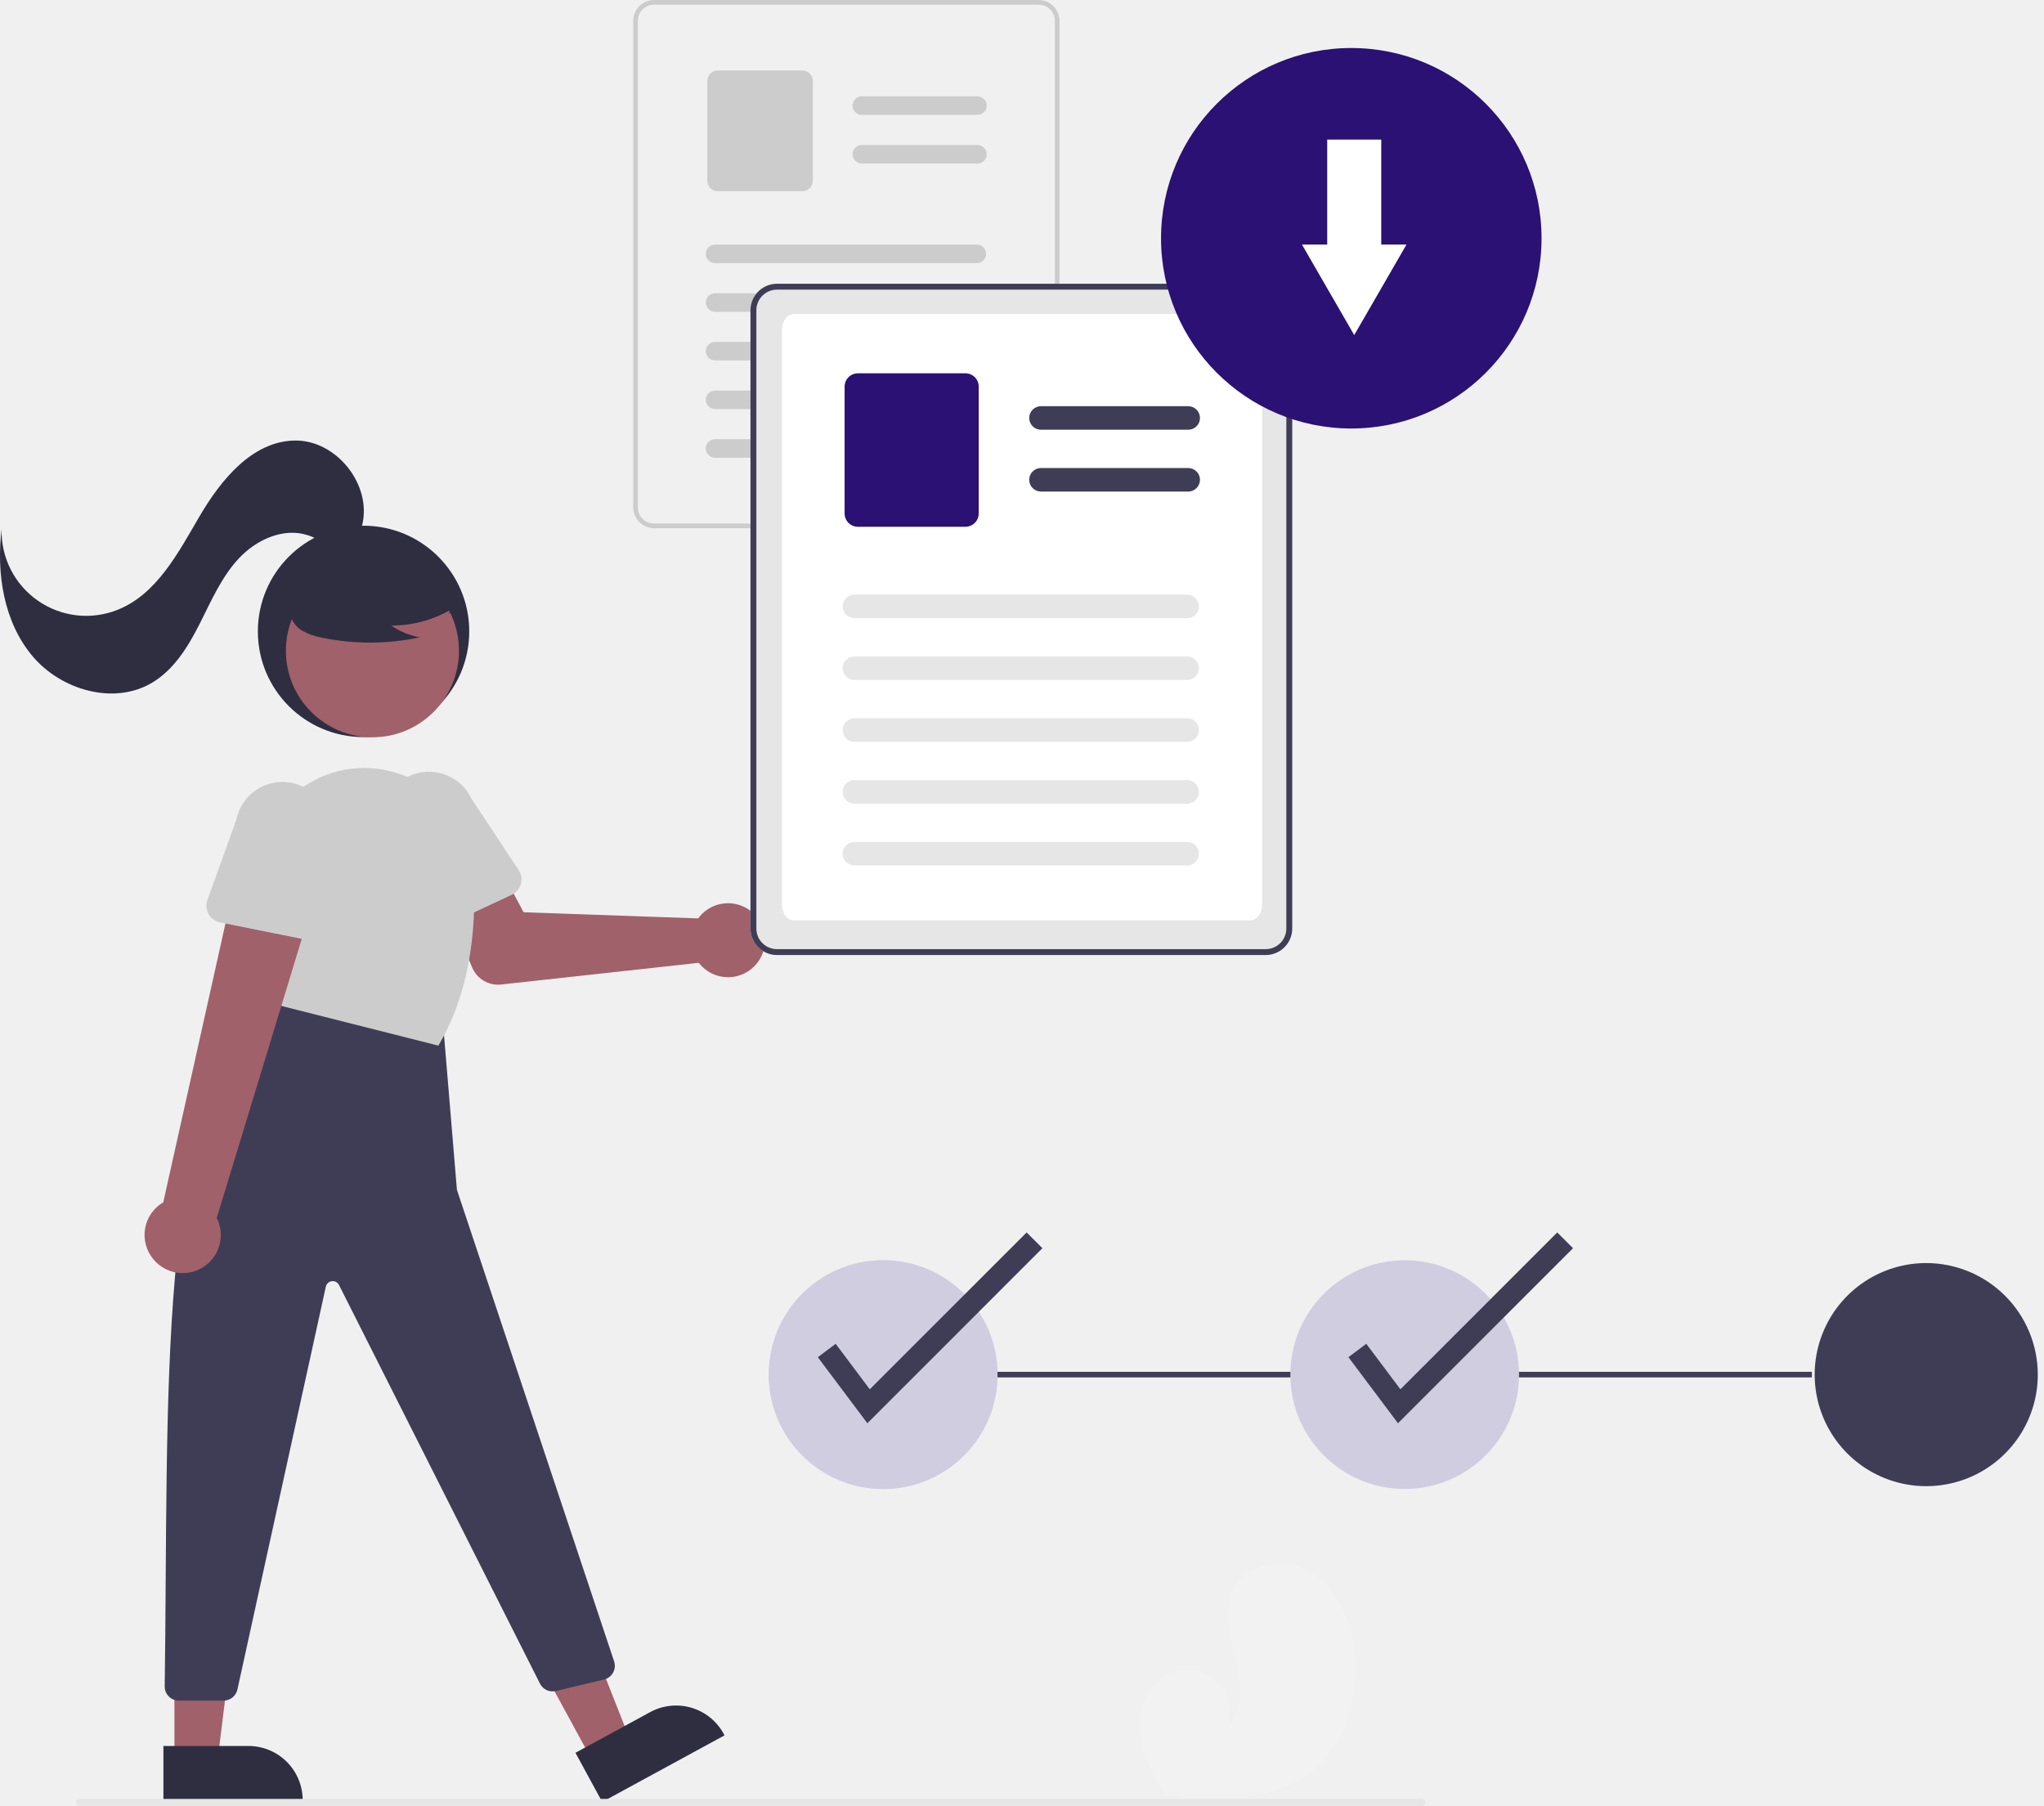
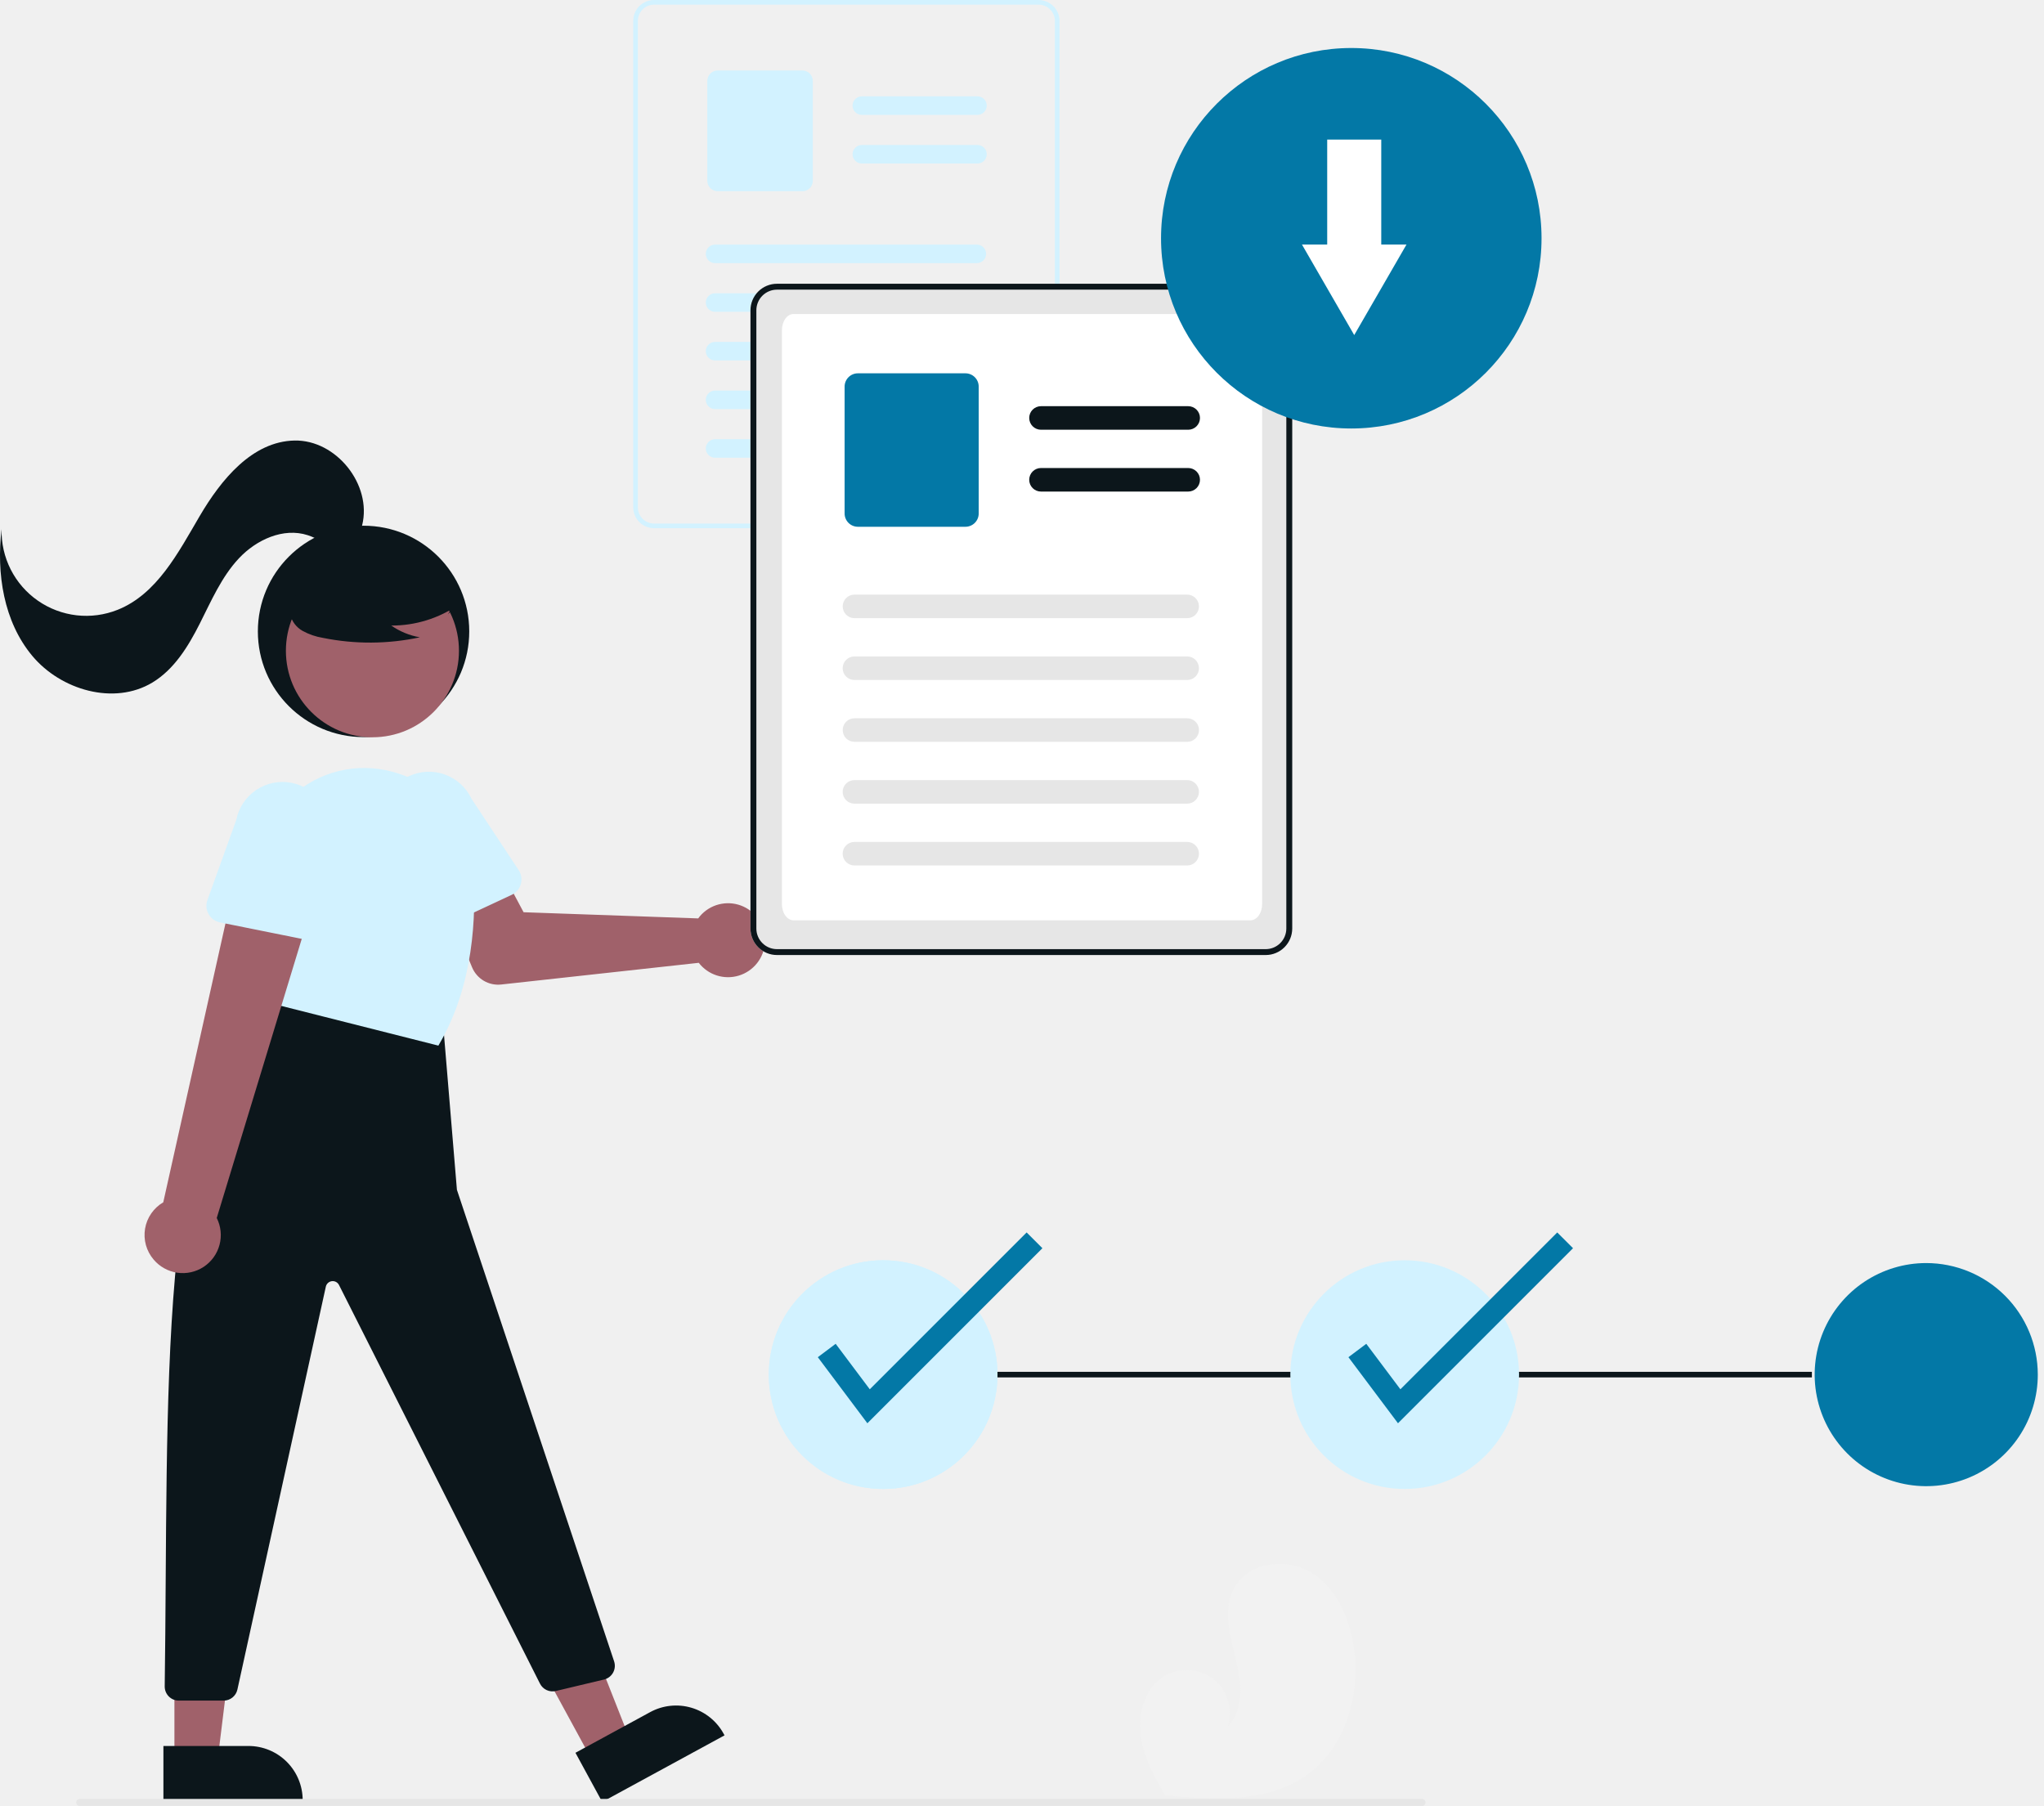
<svg xmlns="http://www.w3.org/2000/svg" width="335" height="296" viewBox="0 0 335 296" fill="none">
  <g clip-path="url(#clip0)">
-     <path d="M59.584 120.81C69.151 120.81 76.907 113.054 76.907 103.487C76.907 93.92 69.151 86.165 59.584 86.165C50.017 86.165 42.262 93.92 42.262 103.487C42.262 113.054 50.017 120.81 59.584 120.81Z" fill="#2F2E41" />
+     <path d="M59.584 120.81C69.151 120.81 76.907 113.054 76.907 103.487C76.907 93.92 69.151 86.165 59.584 86.165C50.017 86.165 42.262 93.92 42.262 103.487C42.262 113.054 50.017 120.81 59.584 120.81Z" fill="#0C161B" />
    <path d="M61.039 120.842C68.872 120.842 75.221 114.493 75.221 106.661C75.221 98.828 68.872 92.479 61.039 92.479C53.207 92.479 46.857 98.828 46.857 106.661C46.857 114.493 53.207 120.842 61.039 120.842Z" fill="#A0616A" />
    <path d="M115.05 149.798C114.824 150.025 114.618 150.269 114.431 150.528L85.813 149.517L82.539 143.378L72.63 147.107L77.368 158.54C77.751 159.464 78.423 160.238 79.283 160.747C80.143 161.256 81.146 161.472 82.139 161.363L114.524 157.807C115.276 158.782 116.308 159.505 117.481 159.879C118.654 160.253 119.913 160.261 121.091 159.902C122.269 159.543 123.309 158.833 124.074 157.868C124.839 156.903 125.292 155.728 125.373 154.5C125.453 153.271 125.158 152.047 124.526 150.99C123.894 149.933 122.955 149.094 121.835 148.584C120.714 148.074 119.464 147.917 118.252 148.135C117.04 148.352 115.923 148.933 115.05 149.801V149.798Z" fill="#A0616A" />
-     <path d="M68.818 152.627C68.453 152.464 68.128 152.224 67.865 151.923C67.601 151.622 67.406 151.268 67.292 150.885L63.307 137.507C62.874 136.589 62.627 135.595 62.578 134.581C62.53 133.568 62.682 132.554 63.025 131.599C63.368 130.644 63.897 129.766 64.579 129.015C65.262 128.264 66.087 127.656 67.005 127.223C67.923 126.791 68.918 126.544 69.931 126.497C70.945 126.449 71.958 126.602 72.913 126.946C73.868 127.29 74.746 127.819 75.496 128.503C76.246 129.186 76.854 130.011 77.285 130.929L85.007 142.613C85.227 142.947 85.373 143.324 85.434 143.719C85.496 144.114 85.472 144.517 85.363 144.902C85.254 145.287 85.064 145.643 84.805 145.948C84.546 146.253 84.225 146.498 83.863 146.667L71.136 152.608C70.774 152.777 70.38 152.866 69.98 152.869C69.58 152.872 69.184 152.789 68.82 152.625L68.818 152.627Z" fill="#CCCCCC" />
+     <path d="M68.818 152.627C68.453 152.464 68.128 152.224 67.865 151.923C67.601 151.622 67.406 151.268 67.292 150.885L63.307 137.507C62.874 136.589 62.627 135.595 62.578 134.581C62.53 133.568 62.682 132.554 63.025 131.599C63.368 130.644 63.897 129.766 64.579 129.015C65.262 128.264 66.087 127.656 67.005 127.223C67.923 126.791 68.918 126.544 69.931 126.497C70.945 126.449 71.958 126.602 72.913 126.946C73.868 127.29 74.746 127.819 75.496 128.503C76.246 129.186 76.854 130.011 77.285 130.929L85.007 142.613C85.227 142.947 85.373 143.324 85.434 143.719C85.496 144.114 85.472 144.517 85.363 144.902C85.254 145.287 85.064 145.643 84.805 145.948C84.546 146.253 84.225 146.498 83.863 146.667L71.136 152.608C70.774 152.777 70.38 152.866 69.98 152.869C69.58 152.872 69.184 152.789 68.82 152.625L68.818 152.627Z" fill="#D2F2FF" />
    <path d="M97.004 288.451L103.222 285.067L93.126 259.474L83.95 264.469L97.004 288.451Z" fill="#A0616A" />
-     <path d="M94.314 287.284L106.558 280.619C107.582 280.061 108.707 279.71 109.867 279.587C111.027 279.464 112.2 279.57 113.319 279.901C114.438 280.231 115.481 280.778 116.389 281.511C117.296 282.245 118.05 283.149 118.608 284.174L118.608 284.174L118.746 284.428L98.698 295.341L94.314 287.284Z" fill="#2F2E41" />
+     <path d="M94.314 287.284L106.558 280.619C107.582 280.061 108.707 279.71 109.867 279.587C111.027 279.464 112.2 279.57 113.319 279.901C114.438 280.231 115.481 280.778 116.389 281.511C117.296 282.245 118.05 283.149 118.608 284.174L118.608 284.174L118.746 284.428L98.698 295.341L94.314 287.284Z" fill="#0C161B" />
    <path d="M28.588 288.479H35.666L39.035 261.174H28.583L28.588 288.479Z" fill="#A0616A" />
-     <path d="M26.782 286.168H40.724C43.08 286.168 45.339 287.104 47.005 288.77C48.672 290.436 49.608 292.696 49.608 295.052V295.342H26.782L26.782 286.168Z" fill="#2F2E41" />
-     <path d="M72.576 167.294L74.886 195.01L100.65 272.3C100.843 272.882 100.798 273.516 100.524 274.064C100.25 274.612 99.77 275.028 99.189 275.222C99.124 275.243 99.059 275.262 98.993 275.278L91.097 277.158C90.591 277.278 90.06 277.225 89.588 277.006C89.117 276.786 88.733 276.415 88.499 275.95L55.561 210.612C55.454 210.399 55.283 210.224 55.073 210.112C54.862 210 54.623 209.956 54.386 209.986C54.149 210.016 53.928 210.118 53.752 210.279C53.576 210.439 53.454 210.651 53.402 210.884L38.909 276.918C38.796 277.432 38.511 277.893 38.101 278.222C37.691 278.552 37.18 278.732 36.653 278.732H29.305C29.002 278.733 28.702 278.674 28.422 278.558C28.142 278.443 27.888 278.274 27.674 278.06C27.459 277.846 27.289 277.593 27.172 277.313C27.056 277.033 26.996 276.734 26.995 276.431C26.995 276.418 26.995 276.405 26.995 276.391C27.669 230.602 25.448 178.431 43.126 170.178L46.013 162.672L72.576 167.294Z" fill="#3F3D56" />
-     <path d="M45.184 164.638L42.208 146.636C41.715 143.683 41.973 140.655 42.959 137.828C43.945 135.002 45.626 132.47 47.848 130.465C50.02 128.478 52.657 127.071 55.516 126.372C58.375 125.674 61.364 125.706 64.207 126.466C64.376 126.511 64.545 126.558 64.714 126.605C68.212 127.607 71.318 129.659 73.612 132.483C75.907 135.306 77.28 138.766 77.545 142.395C78.114 150.213 77.603 161.556 71.957 171.191L71.847 171.378L45.184 164.638Z" fill="#CCCCCC" />
-     <path d="M75.147 99.123C71.907 101.357 68.06 102.546 64.124 102.53C65.528 103.503 67.126 104.161 68.809 104.457C63.576 105.58 58.167 105.61 52.922 104.547C51.756 104.36 50.631 103.973 49.596 103.404C49.08 103.116 48.631 102.723 48.278 102.25C47.924 101.777 47.674 101.235 47.543 100.659C47.197 98.667 48.746 96.858 50.359 95.639C52.828 93.801 55.674 92.535 58.692 91.931C61.711 91.328 64.825 91.404 67.811 92.152C69.76 92.656 71.713 93.507 72.979 95.073C74.245 96.639 74.621 99.052 73.414 100.665L75.147 99.123Z" fill="#2F2E41" />
-     <path d="M59.357 86.079C61.001 79.439 55.109 72.066 48.27 72.204C41.334 72.345 36.229 78.614 32.72 84.598C29.211 90.582 25.725 97.369 19.284 99.946C17.152 100.798 14.842 101.109 12.561 100.849C10.28 100.589 8.099 99.767 6.214 98.457C4.328 97.147 2.797 95.39 1.758 93.342C0.719 91.295 0.205 89.022 0.261 86.726C-0.606 93.998 0.594 101.866 5.284 107.49C9.974 113.115 18.699 115.649 24.974 111.869C28.554 109.71 30.846 105.958 32.733 102.227C34.621 98.495 36.3 94.559 39.16 91.507C42.02 88.456 46.443 86.431 50.423 87.714C52.003 88.224 53.421 89.216 55.053 89.519C56.686 89.823 58.741 89.046 58.964 87.401L59.357 86.079Z" fill="#2F2E41" />
-     <path d="M25.174 206.438C24.585 205.748 24.155 204.937 23.913 204.063C23.672 203.189 23.625 202.272 23.776 201.378C23.927 200.484 24.272 199.634 24.788 198.888C25.303 198.141 25.975 197.517 26.758 197.059L39.059 141.915L51.539 147.038L35.523 199.629C36.21 200.995 36.371 202.566 35.975 204.043C35.58 205.519 34.656 206.799 33.379 207.64C32.102 208.48 30.56 208.822 29.047 208.6C27.535 208.378 26.156 207.609 25.174 206.438V206.438Z" fill="#A0616A" />
-     <path d="M34.187 149.827C33.99 149.479 33.871 149.092 33.837 148.693C33.804 148.295 33.857 147.894 33.993 147.517L38.723 134.384C39.121 132.374 40.302 130.605 42.004 129.466C43.707 128.326 45.792 127.91 47.802 128.308C49.811 128.706 51.581 129.887 52.72 131.589C53.859 133.292 54.276 135.377 53.878 137.387V137.387L53.159 151.373C53.138 151.772 53.032 152.162 52.847 152.516C52.662 152.871 52.403 153.181 52.087 153.426C51.772 153.672 51.407 153.846 51.018 153.937C50.629 154.029 50.225 154.036 49.833 153.957L36.062 151.185C35.67 151.106 35.299 150.944 34.976 150.709C34.652 150.474 34.383 150.173 34.187 149.824L34.187 149.827Z" fill="#CCCCCC" />
-     <path d="M173.388 2.113C173.126 1.491 172.687 0.959 172.126 0.583C171.565 0.208 170.906 0.005 170.23 0H107.199C106.293 0 105.424 0.361 104.784 1.001C104.143 1.642 103.783 2.511 103.783 3.417V83.155C103.783 84.061 104.143 84.93 104.784 85.57C105.424 86.211 106.293 86.571 107.199 86.571H170.23C171.136 86.57 172.005 86.21 172.645 85.569C173.286 84.929 173.646 84.061 173.647 83.155V3.418C173.649 2.97 173.56 2.526 173.388 2.113ZM172.888 83.154C172.887 83.858 172.607 84.533 172.109 85.031C171.611 85.529 170.936 85.809 170.232 85.81H107.199C106.495 85.81 105.819 85.531 105.321 85.032C104.823 84.534 104.543 83.859 104.543 83.154V3.418C104.544 2.714 104.825 2.039 105.323 1.541C105.82 1.043 106.495 0.763 107.199 0.762H170.23C170.762 0.764 171.28 0.924 171.72 1.223C172.159 1.521 172.5 1.943 172.698 2.436C172.736 2.534 172.77 2.634 172.798 2.736C172.858 2.959 172.889 3.19 172.889 3.422L172.888 83.154Z" fill="#CCCCCC" />
-     <path d="M160.233 18.827H141.247C140.844 18.827 140.458 18.667 140.173 18.382C139.888 18.098 139.728 17.711 139.728 17.308C139.728 16.905 139.888 16.519 140.173 16.234C140.458 15.95 140.844 15.789 141.247 15.789H160.232C160.63 15.797 161.009 15.961 161.287 16.245C161.566 16.529 161.722 16.91 161.722 17.308C161.722 17.706 161.566 18.088 161.287 18.372C161.009 18.656 160.63 18.82 160.232 18.827H160.233Z" fill="#CCCCCC" />
-     <path d="M160.233 26.801H141.247C140.844 26.801 140.458 26.641 140.173 26.357C139.888 26.072 139.728 25.685 139.728 25.282C139.728 24.88 139.888 24.493 140.173 24.208C140.458 23.924 140.844 23.764 141.247 23.764H160.232C160.63 23.771 161.009 23.935 161.287 24.219C161.566 24.503 161.722 24.885 161.722 25.282C161.722 25.68 161.566 26.062 161.287 26.346C161.009 26.63 160.63 26.794 160.232 26.801H160.233Z" fill="#CCCCCC" />
-     <path d="M131.508 31.341H117.631C117.178 31.341 116.744 31.161 116.424 30.841C116.103 30.52 115.923 30.086 115.923 29.633V13.26C115.923 12.807 116.103 12.373 116.424 12.053C116.744 11.732 117.178 11.552 117.631 11.552H131.508C131.961 11.552 132.396 11.733 132.716 12.053C133.036 12.373 133.216 12.807 133.217 13.26V29.633C133.216 30.086 133.036 30.52 132.716 30.841C132.396 31.161 131.961 31.341 131.508 31.341V31.341Z" fill="#CCCCCC" />
-     <path d="M160.1 43.128H117.194C116.791 43.128 116.405 42.968 116.12 42.684C115.835 42.399 115.675 42.012 115.675 41.609C115.675 41.207 115.835 40.82 116.12 40.535C116.405 40.251 116.791 40.091 117.194 40.091H160.1C160.503 40.091 160.89 40.251 161.174 40.535C161.459 40.82 161.619 41.207 161.619 41.609C161.619 42.012 161.459 42.399 161.174 42.684C160.89 42.968 160.503 43.128 160.1 43.128V43.128Z" fill="#CCCCCC" />
-     <path d="M160.1 51.105H117.194C116.791 51.105 116.405 50.945 116.12 50.66C115.835 50.375 115.675 49.989 115.675 49.586C115.675 49.183 115.835 48.797 116.12 48.512C116.405 48.227 116.791 48.067 117.194 48.067H160.1C160.503 48.067 160.89 48.227 161.174 48.512C161.459 48.797 161.619 49.183 161.619 49.586C161.619 49.989 161.459 50.375 161.174 50.66C160.89 50.945 160.503 51.105 160.1 51.105Z" fill="#CCCCCC" />
-     <path d="M160.1 59.076H117.194C116.791 59.076 116.405 58.916 116.12 58.631C115.835 58.346 115.675 57.96 115.675 57.557C115.675 57.154 115.835 56.768 116.12 56.483C116.405 56.198 116.791 56.038 117.194 56.038H160.1C160.503 56.038 160.89 56.198 161.174 56.483C161.459 56.768 161.619 57.154 161.619 57.557C161.619 57.96 161.459 58.346 161.174 58.631C160.89 58.916 160.503 59.076 160.1 59.076V59.076Z" fill="#CCCCCC" />
-     <path d="M160.1 67.052H117.194C116.791 67.052 116.405 66.892 116.12 66.607C115.835 66.322 115.675 65.936 115.675 65.533C115.675 65.13 115.835 64.744 116.12 64.459C116.405 64.174 116.791 64.014 117.194 64.014H160.1C160.503 64.014 160.89 64.174 161.174 64.459C161.459 64.744 161.619 65.13 161.619 65.533C161.619 65.936 161.459 66.322 161.174 66.607C160.89 66.892 160.503 67.052 160.1 67.052V67.052Z" fill="#CCCCCC" />
-     <path d="M160.1 75.024H117.194C116.791 75.024 116.405 74.864 116.12 74.579C115.835 74.294 115.675 73.908 115.675 73.505C115.675 73.102 115.835 72.716 116.12 72.431C116.405 72.146 116.791 71.986 117.194 71.986H160.1C160.503 71.986 160.89 72.146 161.174 72.431C161.459 72.716 161.619 73.102 161.619 73.505C161.619 73.908 161.459 74.294 161.174 74.579C160.89 74.864 160.503 75.024 160.1 75.024Z" fill="#CCCCCC" />
+     <path d="M26.782 286.168H40.724C43.08 286.168 45.339 287.104 47.005 288.77C48.672 290.436 49.608 292.696 49.608 295.052V295.342H26.782L26.782 286.168Z" fill="#0C161B" />
+     <path d="M72.576 167.294L74.886 195.01L100.65 272.3C100.843 272.882 100.798 273.516 100.524 274.064C100.25 274.612 99.77 275.028 99.189 275.222C99.124 275.243 99.059 275.262 98.993 275.278L91.097 277.158C90.591 277.278 90.06 277.225 89.588 277.006C89.117 276.786 88.733 276.415 88.499 275.95L55.561 210.612C55.454 210.399 55.283 210.224 55.073 210.112C54.862 210 54.623 209.956 54.386 209.986C54.149 210.016 53.928 210.118 53.752 210.279C53.576 210.439 53.454 210.651 53.402 210.884L38.909 276.918C38.796 277.432 38.511 277.893 38.101 278.222C37.691 278.552 37.18 278.732 36.653 278.732H29.305C29.002 278.733 28.702 278.674 28.422 278.558C28.142 278.443 27.888 278.274 27.674 278.06C27.459 277.846 27.289 277.593 27.172 277.313C27.056 277.033 26.996 276.734 26.995 276.431C26.995 276.418 26.995 276.405 26.995 276.391C27.669 230.602 25.448 178.431 43.126 170.178L46.013 162.672L72.576 167.294Z" fill="#0C161B" />
+     <path d="M45.184 164.638L42.208 146.636C41.715 143.683 41.973 140.655 42.959 137.828C43.945 135.002 45.626 132.47 47.848 130.465C50.02 128.478 52.657 127.071 55.516 126.372C58.375 125.674 61.364 125.706 64.207 126.466C64.376 126.511 64.545 126.558 64.714 126.605C68.212 127.607 71.318 129.659 73.612 132.483C75.907 135.306 77.28 138.766 77.545 142.395C78.114 150.213 77.603 161.556 71.957 171.191L71.847 171.378L45.184 164.638Z" fill="#D2F2FF" />
+     <path d="M75.147 99.123C71.907 101.357 68.06 102.546 64.124 102.53C65.528 103.503 67.126 104.161 68.809 104.457C63.576 105.58 58.167 105.61 52.922 104.547C51.756 104.36 50.631 103.973 49.596 103.404C49.08 103.116 48.631 102.723 48.278 102.25C47.924 101.777 47.674 101.235 47.543 100.659C47.197 98.667 48.746 96.858 50.359 95.639C52.828 93.801 55.674 92.535 58.692 91.931C61.711 91.328 64.825 91.404 67.811 92.152C69.76 92.656 71.713 93.507 72.979 95.073C74.245 96.639 74.621 99.052 73.414 100.665L75.147 99.123Z" fill="#0C161B" />
+     <path d="M59.357 86.079C61.001 79.439 55.109 72.066 48.27 72.204C41.334 72.345 36.229 78.614 32.72 84.598C29.211 90.582 25.725 97.369 19.284 99.946C17.152 100.798 14.842 101.109 12.561 100.849C10.28 100.589 8.099 99.767 6.214 98.457C4.328 97.147 2.797 95.39 1.758 93.342C0.719 91.295 0.205 89.022 0.261 86.726C-0.606 93.998 0.594 101.866 5.284 107.49C9.974 113.115 18.699 115.649 24.974 111.869C28.554 109.71 30.846 105.958 32.733 102.227C34.621 98.495 36.3 94.559 39.16 91.507C42.02 88.456 46.443 86.431 50.423 87.714C52.003 88.224 53.421 89.216 55.053 89.519C56.686 89.823 58.741 89.046 58.964 87.401L59.357 86.079Z" fill="#0C161B" />
+     <path d="M25.174 206.438C24.585 205.748 24.155 204.937 23.913 204.063C23.672 203.189 23.625 202.272 23.776 201.378C23.927 200.484 24.272 199.634 24.788 198.888C25.303 198.141 25.975 197.517 26.758 197.059L39.059 141.915L51.539 147.038L35.523 199.629C36.21 200.995 36.371 202.566 35.975 204.043C35.58 205.519 34.656 206.799 33.379 207.64C32.102 208.48 30.56 208.822 29.047 208.6C27.535 208.378 26.156 207.609 25.174 206.438Z" fill="#A0616A" />
+     <path d="M34.187 149.827C33.99 149.479 33.871 149.092 33.837 148.693C33.804 148.295 33.857 147.894 33.993 147.517L38.723 134.384C39.121 132.374 40.302 130.605 42.004 129.466C43.707 128.326 45.792 127.91 47.802 128.308C49.811 128.706 51.581 129.887 52.72 131.589C53.859 133.292 54.276 135.377 53.878 137.387V137.387L53.159 151.373C53.138 151.772 53.032 152.162 52.847 152.516C52.662 152.871 52.403 153.181 52.087 153.426C51.772 153.672 51.407 153.846 51.018 153.937C50.629 154.029 50.225 154.036 49.833 153.957L36.062 151.185C35.67 151.106 35.299 150.944 34.976 150.709C34.652 150.474 34.383 150.173 34.187 149.824L34.187 149.827Z" fill="#D2F2FF" />
+     <path d="M173.388 2.113C173.126 1.491 172.687 0.959 172.126 0.583C171.565 0.208 170.906 0.005 170.23 0H107.199C106.293 0 105.424 0.361 104.784 1.001C104.143 1.642 103.783 2.511 103.783 3.417V83.155C103.783 84.061 104.143 84.93 104.784 85.57C105.424 86.211 106.293 86.571 107.199 86.571H170.23C171.136 86.57 172.005 86.21 172.645 85.569C173.286 84.929 173.646 84.061 173.647 83.155V3.418C173.649 2.97 173.56 2.526 173.388 2.113ZM172.888 83.154C172.887 83.858 172.607 84.533 172.109 85.031C171.611 85.529 170.936 85.809 170.232 85.81H107.199C106.495 85.81 105.819 85.531 105.321 85.032C104.823 84.534 104.543 83.859 104.543 83.154V3.418C104.544 2.714 104.825 2.039 105.323 1.541C105.82 1.043 106.495 0.763 107.199 0.762H170.23C170.762 0.764 171.28 0.924 171.72 1.223C172.159 1.521 172.5 1.943 172.698 2.436C172.736 2.534 172.77 2.634 172.798 2.736C172.858 2.959 172.889 3.19 172.889 3.422L172.888 83.154Z" fill="#D2F2FF" />
+     <path d="M160.233 18.827H141.247C140.844 18.827 140.458 18.667 140.173 18.382C139.888 18.098 139.728 17.711 139.728 17.308C139.728 16.905 139.888 16.519 140.173 16.234C140.458 15.95 140.844 15.789 141.247 15.789H160.232C160.63 15.797 161.009 15.961 161.287 16.245C161.566 16.529 161.722 16.91 161.722 17.308C161.722 17.706 161.566 18.088 161.287 18.372C161.009 18.656 160.63 18.82 160.232 18.827H160.233Z" fill="#D2F2FF" />
+     <path d="M160.233 26.801H141.247C140.844 26.801 140.458 26.641 140.173 26.357C139.888 26.072 139.728 25.685 139.728 25.282C139.728 24.88 139.888 24.493 140.173 24.208C140.458 23.924 140.844 23.764 141.247 23.764H160.232C160.63 23.771 161.009 23.935 161.287 24.219C161.566 24.503 161.722 24.885 161.722 25.282C161.722 25.68 161.566 26.062 161.287 26.346C161.009 26.63 160.63 26.794 160.232 26.801H160.233Z" fill="#D2F2FF" />
+     <path d="M131.508 31.341H117.631C117.178 31.341 116.744 31.161 116.424 30.841C116.103 30.52 115.923 30.086 115.923 29.633V13.26C115.923 12.807 116.103 12.373 116.424 12.053C116.744 11.732 117.178 11.552 117.631 11.552H131.508C131.961 11.552 132.396 11.733 132.716 12.053C133.036 12.373 133.216 12.807 133.217 13.26V29.633C133.216 30.086 133.036 30.52 132.716 30.841C132.396 31.161 131.961 31.341 131.508 31.341V31.341Z" fill="#D2F2FF" />
+     <path d="M160.1 43.128H117.194C116.791 43.128 116.405 42.968 116.12 42.684C115.835 42.399 115.675 42.012 115.675 41.609C115.675 41.207 115.835 40.82 116.12 40.535C116.405 40.251 116.791 40.091 117.194 40.091H160.1C160.503 40.091 160.89 40.251 161.174 40.535C161.459 40.82 161.619 41.207 161.619 41.609C161.619 42.012 161.459 42.399 161.174 42.684C160.89 42.968 160.503 43.128 160.1 43.128V43.128Z" fill="#D2F2FF" />
+     <path d="M160.1 51.105H117.194C116.791 51.105 116.405 50.945 116.12 50.66C115.835 50.375 115.675 49.989 115.675 49.586C115.675 49.183 115.835 48.797 116.12 48.512C116.405 48.227 116.791 48.067 117.194 48.067H160.1C160.503 48.067 160.89 48.227 161.174 48.512C161.459 48.797 161.619 49.183 161.619 49.586C161.619 49.989 161.459 50.375 161.174 50.66C160.89 50.945 160.503 51.105 160.1 51.105Z" fill="#D2F2FF" />
+     <path d="M160.1 59.076H117.194C116.791 59.076 116.405 58.916 116.12 58.631C115.835 58.346 115.675 57.96 115.675 57.557C115.675 57.154 115.835 56.768 116.12 56.483C116.405 56.198 116.791 56.038 117.194 56.038H160.1C160.503 56.038 160.89 56.198 161.174 56.483C161.459 56.768 161.619 57.154 161.619 57.557C161.619 57.96 161.459 58.346 161.174 58.631C160.89 58.916 160.503 59.076 160.1 59.076V59.076Z" fill="#D2F2FF" />
+     <path d="M160.1 67.052H117.194C116.791 67.052 116.405 66.892 116.12 66.607C115.835 66.322 115.675 65.936 115.675 65.533C115.675 65.13 115.835 64.744 116.12 64.459C116.405 64.174 116.791 64.014 117.194 64.014H160.1C160.503 64.014 160.89 64.174 161.174 64.459C161.459 64.744 161.619 65.13 161.619 65.533C161.619 65.936 161.459 66.322 161.174 66.607C160.89 66.892 160.503 67.052 160.1 67.052V67.052Z" fill="#D2F2FF" />
+     <path d="M160.1 75.024H117.194C116.791 75.024 116.405 74.864 116.12 74.579C115.835 74.294 115.675 73.908 115.675 73.505C115.675 73.102 115.835 72.716 116.12 72.431C116.405 72.146 116.791 71.986 117.194 71.986H160.1C160.503 71.986 160.89 72.146 161.174 72.431C161.459 72.716 161.619 73.102 161.619 73.505C161.619 73.908 161.459 74.294 161.174 74.579C160.89 74.864 160.503 75.024 160.1 75.024Z" fill="#D2F2FF" />
    <path d="M211.456 49.194C211.123 48.404 210.565 47.728 209.852 47.25C209.138 46.773 208.301 46.516 207.443 46.509H127.341C126.189 46.51 125.085 46.968 124.271 47.782C123.457 48.596 122.999 49.7 122.998 50.852V152.188C122.999 153.34 123.457 154.444 124.271 155.258C125.085 156.072 126.189 156.53 127.341 156.53H207.446C208.597 156.529 209.7 156.071 210.514 155.257C211.328 154.443 211.786 153.339 211.788 152.188V50.852C211.79 50.283 211.678 49.719 211.459 49.194H211.456Z" fill="#E6E6E6" />
    <path d="M204.933 150.841H130.074C128.996 150.84 128.151 149.659 128.151 148.154V54.151C128.152 52.644 128.997 51.464 130.074 51.464H204.933C206.012 51.466 206.857 52.646 206.857 54.151V148.154C206.856 149.661 206.011 150.841 204.933 150.841Z" fill="white" />
-     <path d="M211.456 49.194C211.123 48.404 210.565 47.728 209.852 47.25C209.138 46.773 208.301 46.516 207.443 46.509H127.341C126.189 46.51 125.085 46.968 124.271 47.782C123.457 48.596 122.999 49.7 122.998 50.852V152.188C122.999 153.34 123.457 154.444 124.271 155.258C125.085 156.072 126.189 156.53 127.341 156.53H207.446C208.597 156.529 209.7 156.071 210.514 155.257C211.328 154.443 211.786 153.339 211.788 152.188V50.852C211.79 50.283 211.678 49.719 211.459 49.194H211.456ZM210.821 152.188C210.819 153.084 210.463 153.942 209.83 154.575C209.197 155.209 208.338 155.565 207.443 155.566H127.341C126.445 155.566 125.586 155.21 124.953 154.577C124.319 153.944 123.963 153.085 123.963 152.189V50.852C123.964 49.957 124.32 49.098 124.953 48.465C125.587 47.832 126.445 47.475 127.341 47.474H207.446C208.12 47.477 208.779 47.68 209.337 48.059C209.896 48.437 210.329 48.974 210.581 49.599C210.63 49.724 210.672 49.851 210.708 49.98C210.785 50.264 210.823 50.558 210.823 50.852L210.821 152.188Z" fill="#3F3D56" />
-     <path d="M194.739 70.435H170.611C170.1 70.435 169.609 70.231 169.247 69.869C168.885 69.507 168.681 69.016 168.681 68.504C168.681 67.992 168.885 67.501 169.247 67.139C169.609 66.778 170.1 66.574 170.611 66.574H194.739C195.251 66.574 195.742 66.778 196.104 67.139C196.466 67.501 196.67 67.992 196.67 68.504C196.67 69.016 196.466 69.507 196.104 69.869C195.742 70.231 195.251 70.435 194.739 70.435V70.435Z" fill="#3F3D56" />
-     <path d="M194.739 80.568H170.611C170.1 80.568 169.609 80.365 169.247 80.003C168.885 79.641 168.681 79.15 168.681 78.638C168.681 78.126 168.885 77.635 169.247 77.273C169.609 76.911 170.1 76.708 170.611 76.708H194.739C195.251 76.708 195.742 76.911 196.104 77.273C196.466 77.635 196.67 78.126 196.67 78.638C196.67 79.15 196.466 79.641 196.104 80.003C195.742 80.365 195.251 80.568 194.739 80.568V80.568Z" fill="#3F3D56" />
-     <path d="M158.232 86.338H140.599C140.023 86.338 139.471 86.109 139.064 85.702C138.657 85.295 138.428 84.743 138.427 84.167V63.359C138.428 62.783 138.657 62.231 139.064 61.824C139.471 61.417 140.023 61.188 140.599 61.187H158.232C158.807 61.188 159.359 61.417 159.767 61.824C160.174 62.231 160.403 62.783 160.403 63.359V84.167C160.403 84.743 160.174 85.295 159.767 85.702C159.359 86.109 158.807 86.338 158.232 86.338Z" fill="#2A1173" />
+     <path d="M211.456 49.194C211.123 48.404 210.565 47.728 209.852 47.25C209.138 46.773 208.301 46.516 207.443 46.509H127.341C126.189 46.51 125.085 46.968 124.271 47.782C123.457 48.596 122.999 49.7 122.998 50.852V152.188C122.999 153.34 123.457 154.444 124.271 155.258C125.085 156.072 126.189 156.53 127.341 156.53H207.446C208.597 156.529 209.7 156.071 210.514 155.257C211.328 154.443 211.786 153.339 211.788 152.188V50.852C211.79 50.283 211.678 49.719 211.459 49.194H211.456ZM210.821 152.188C210.819 153.084 210.463 153.942 209.83 154.575C209.197 155.209 208.338 155.565 207.443 155.566H127.341C126.445 155.566 125.586 155.21 124.953 154.577C124.319 153.944 123.963 153.085 123.963 152.189V50.852C123.964 49.957 124.32 49.098 124.953 48.465C125.587 47.832 126.445 47.475 127.341 47.474H207.446C208.12 47.477 208.779 47.68 209.337 48.059C209.896 48.437 210.329 48.974 210.581 49.599C210.63 49.724 210.672 49.851 210.708 49.98C210.785 50.264 210.823 50.558 210.823 50.852L210.821 152.188Z" fill="#0C161B" />
+     <path d="M194.739 70.435H170.611C170.1 70.435 169.609 70.231 169.247 69.869C168.885 69.507 168.681 69.016 168.681 68.504C168.681 67.992 168.885 67.501 169.247 67.139C169.609 66.778 170.1 66.574 170.611 66.574H194.739C195.251 66.574 195.742 66.778 196.104 67.139C196.466 67.501 196.67 67.992 196.67 68.504C196.67 69.016 196.466 69.507 196.104 69.869C195.742 70.231 195.251 70.435 194.739 70.435Z" fill="#0C161B" />
+     <path d="M194.739 80.568H170.611C170.1 80.568 169.609 80.365 169.247 80.003C168.885 79.641 168.681 79.15 168.681 78.638C168.681 78.126 168.885 77.635 169.247 77.273C169.609 76.911 170.1 76.708 170.611 76.708H194.739C195.251 76.708 195.742 76.911 196.104 77.273C196.466 77.635 196.67 78.126 196.67 78.638C196.67 79.15 196.466 79.641 196.104 80.003C195.742 80.365 195.251 80.568 194.739 80.568Z" fill="#0C161B" />
+     <path d="M158.232 86.338H140.599C140.023 86.338 139.471 86.109 139.064 85.702C138.657 85.295 138.428 84.743 138.427 84.167V63.359C138.428 62.783 138.657 62.231 139.064 61.824C139.471 61.417 140.023 61.188 140.599 61.187H158.232C158.807 61.188 159.359 61.417 159.767 61.824C160.174 62.231 160.403 62.783 160.403 63.359V84.167C160.403 84.743 160.174 85.295 159.767 85.702C159.359 86.109 158.807 86.338 158.232 86.338Z" fill="#0378A6" />
    <path d="M194.572 101.318H140.043C139.531 101.318 139.04 101.115 138.678 100.753C138.316 100.391 138.113 99.9 138.113 99.388C138.113 98.876 138.316 98.385 138.678 98.023C139.04 97.661 139.531 97.458 140.043 97.458H194.572C195.084 97.458 195.575 97.661 195.937 98.023C196.299 98.385 196.502 98.876 196.502 99.388C196.502 99.9 196.299 100.391 195.937 100.753C195.575 101.115 195.084 101.318 194.572 101.318V101.318Z" fill="#E6E6E6" />
    <path d="M194.572 111.452H140.043C139.531 111.453 139.04 111.251 138.677 110.89C138.314 110.529 138.109 110.039 138.107 109.527C138.106 109.015 138.308 108.524 138.669 108.161C139.03 107.798 139.52 107.593 140.032 107.591H194.572C195.084 107.591 195.575 107.795 195.937 108.157C196.299 108.519 196.502 109.01 196.502 109.522C196.502 110.034 196.299 110.525 195.937 110.887C195.575 111.249 195.084 111.452 194.572 111.452V111.452Z" fill="#E6E6E6" />
    <path d="M194.572 121.586H140.043C139.531 121.586 139.04 121.382 138.678 121.02C138.316 120.658 138.113 120.167 138.113 119.655C138.113 119.143 138.316 118.652 138.678 118.29C139.04 117.928 139.531 117.725 140.043 117.725H194.572C195.084 117.724 195.575 117.926 195.938 118.287C196.301 118.648 196.506 119.138 196.508 119.65C196.509 120.162 196.307 120.654 195.946 121.017C195.585 121.38 195.095 121.584 194.583 121.586H194.572Z" fill="#E6E6E6" />
    <path d="M194.572 131.719H140.043C139.79 131.72 139.538 131.671 139.304 131.574C139.07 131.478 138.856 131.337 138.677 131.158C138.497 130.979 138.354 130.767 138.256 130.533C138.159 130.299 138.108 130.048 138.107 129.794C138.107 129.541 138.156 129.29 138.252 129.055C138.349 128.821 138.49 128.608 138.669 128.428C138.848 128.248 139.06 128.105 139.294 128.008C139.528 127.91 139.779 127.859 140.032 127.859H194.572C195.084 127.859 195.575 128.062 195.937 128.424C196.299 128.786 196.502 129.277 196.502 129.789C196.502 130.301 196.299 130.792 195.937 131.154C195.575 131.516 195.084 131.719 194.572 131.719V131.719Z" fill="#E6E6E6" />
    <path d="M194.572 141.853H140.043C139.531 141.854 139.04 141.652 138.677 141.291C138.314 140.93 138.109 140.44 138.107 139.928C138.106 139.416 138.308 138.925 138.669 138.562C139.03 138.199 139.52 137.994 140.032 137.992H194.572C195.084 137.992 195.575 138.196 195.937 138.558C196.299 138.92 196.502 139.411 196.502 139.923C196.502 140.435 196.299 140.926 195.937 141.288C195.575 141.65 195.084 141.853 194.572 141.853V141.853Z" fill="#E6E6E6" />
-     <path d="M221.469 70.23C238.689 70.23 252.649 56.27 252.649 39.05C252.649 21.829 238.689 7.869 221.469 7.869C204.248 7.869 190.288 21.829 190.288 39.05C190.288 56.27 204.248 70.23 221.469 70.23Z" fill="#2A1173" />
+     <path d="M221.469 70.23C238.689 70.23 252.649 56.27 252.649 39.05C252.649 21.829 238.689 7.869 221.469 7.869C204.248 7.869 190.288 21.829 190.288 39.05C190.288 56.27 204.248 70.23 221.469 70.23Z" fill="#0378A6" />
    <path d="M226.38 40.084V22.882H217.521V40.084H213.385L217.667 47.501L221.95 54.919L226.233 47.501L230.516 40.083L226.38 40.084Z" fill="white" />
    <path d="M233.06 296H13.064C12.911 296 12.764 295.939 12.656 295.831C12.547 295.723 12.487 295.576 12.487 295.423C12.487 295.269 12.547 295.123 12.656 295.014C12.764 294.906 12.911 294.845 13.064 294.845H233.06C233.213 294.845 233.36 294.906 233.468 295.014C233.576 295.123 233.637 295.269 233.637 295.423C233.637 295.576 233.576 295.723 233.468 295.831C233.36 295.939 233.213 296 233.06 296Z" fill="#E6E6E6" />
    <path d="M214.264 290.865C208.721 294.858 201.539 295.058 194.596 294.568C193.626 294.5 192.664 294.42 191.709 294.333H191.69C191.644 294.328 191.598 294.324 191.554 294.321L190.965 294.264L191.011 294.351L191.155 294.624C191.104 294.533 191.052 294.443 191 294.352C190.985 294.325 190.967 294.297 190.952 294.27C189.154 291.14 187.372 287.895 186.915 284.321C186.444 280.611 187.767 276.411 191.031 274.588C191.459 274.349 191.913 274.159 192.383 274.021C192.578 273.963 192.776 273.913 192.977 273.871C194.201 273.599 195.476 273.658 196.67 274.042C197.865 274.426 198.935 275.122 199.771 276.057C200.608 276.992 201.18 278.133 201.429 279.362C201.678 280.591 201.596 281.865 201.189 283.052C203.957 280.213 203.441 275.609 202.486 271.761C201.531 267.912 200.371 263.63 202.317 260.174C202.868 259.247 203.609 258.447 204.491 257.826C205.373 257.206 206.377 256.78 207.436 256.575C207.501 256.561 207.567 256.547 207.632 256.535C210.175 256.02 212.82 256.483 215.036 257.832C219.118 260.405 221.215 265.281 221.895 270.058C222.992 277.746 220.566 286.326 214.264 290.865Z" fill="#F2F2F2" />
  </g>
-   <path d="M296.958 224.844H144.741V225.758H296.958V224.844Z" fill="#3F3D56" />
-   <path d="M144.741 244.043C155.092 244.043 163.483 235.652 163.483 225.301C163.483 214.951 155.092 206.56 144.741 206.56C134.391 206.56 126 214.951 126 225.301C126 235.652 134.391 244.043 144.741 244.043Z" fill="#D0CDE1" />
-   <path d="M144.741 244.043C155.092 244.043 163.483 235.652 163.483 225.301C163.483 214.951 155.092 206.56 144.741 206.56C134.391 206.56 126 214.951 126 225.301C126 235.652 134.391 244.043 144.741 244.043Z" fill="#D0CDE1" />
-   <path d="M230.22 244.043C240.571 244.043 248.962 235.652 248.962 225.301C248.962 214.951 240.571 206.56 230.22 206.56C219.87 206.56 211.479 214.951 211.479 225.301C211.479 235.652 219.87 244.043 230.22 244.043Z" fill="#D0CDE1" />
-   <path d="M315.699 207.017C312.083 207.017 308.548 208.089 305.541 210.098C302.534 212.107 300.191 214.963 298.807 218.304C297.423 221.645 297.061 225.321 297.766 228.868C298.472 232.415 300.213 235.673 302.77 238.23C305.327 240.787 308.585 242.529 312.132 243.234C315.679 243.94 319.355 243.578 322.696 242.194C326.037 240.81 328.893 238.466 330.902 235.459C332.911 232.453 333.983 228.917 333.983 225.301C333.978 220.454 332.05 215.806 328.622 212.378C325.194 208.951 320.547 207.022 315.699 207.017Z" fill="#3F3D56" />
-   <path d="M142.158 233.274L134.036 222.446L136.961 220.251L142.553 227.707L168.26 202L170.846 204.585L142.158 233.274Z" fill="#3F3D56" />
-   <path d="M229.122 233.274L221 222.446L223.925 220.251L229.517 227.707L255.224 202L257.81 204.585L229.122 233.274Z" fill="#3F3D56" />
+   <path d="M296.958 224.844H144.741V225.758H296.958V224.844Z" fill="#0C161B" />
+   <path d="M144.741 244.043C155.092 244.043 163.483 235.652 163.483 225.301C163.483 214.951 155.092 206.56 144.741 206.56C134.391 206.56 126 214.951 126 225.301C126 235.652 134.391 244.043 144.741 244.043Z" fill="#D2F2FF" />
+   <path d="M144.741 244.043C155.092 244.043 163.483 235.652 163.483 225.301C163.483 214.951 155.092 206.56 144.741 206.56C134.391 206.56 126 214.951 126 225.301C126 235.652 134.391 244.043 144.741 244.043Z" fill="#D2F2FF" />
+   <path d="M230.22 244.043C240.571 244.043 248.962 235.652 248.962 225.301C248.962 214.951 240.571 206.56 230.22 206.56C219.87 206.56 211.479 214.951 211.479 225.301C211.479 235.652 219.87 244.043 230.22 244.043Z" fill="#D2F2FF" />
+   <path d="M315.699 207.017C312.083 207.017 308.548 208.089 305.541 210.098C302.534 212.107 300.191 214.963 298.807 218.304C297.423 221.645 297.061 225.321 297.766 228.868C298.472 232.415 300.213 235.673 302.77 238.23C305.327 240.787 308.585 242.529 312.132 243.234C315.679 243.94 319.355 243.578 322.696 242.194C326.037 240.81 328.893 238.466 330.902 235.459C332.911 232.453 333.983 228.917 333.983 225.301C333.978 220.454 332.05 215.806 328.622 212.378C325.194 208.951 320.547 207.022 315.699 207.017Z" fill="#0378A6" />
+   <path d="M142.158 233.274L134.036 222.446L136.961 220.251L142.553 227.707L168.26 202L170.846 204.585L142.158 233.274Z" fill="#0378A6" />
+   <path d="M229.122 233.274L221 222.446L223.925 220.251L229.517 227.707L255.224 202L257.81 204.585L229.122 233.274Z" fill="#0378A6" />
  <defs>
    <clipPath id="clip0">
      <rect width="252.649" height="296" fill="white" />
    </clipPath>
  </defs>
</svg>
